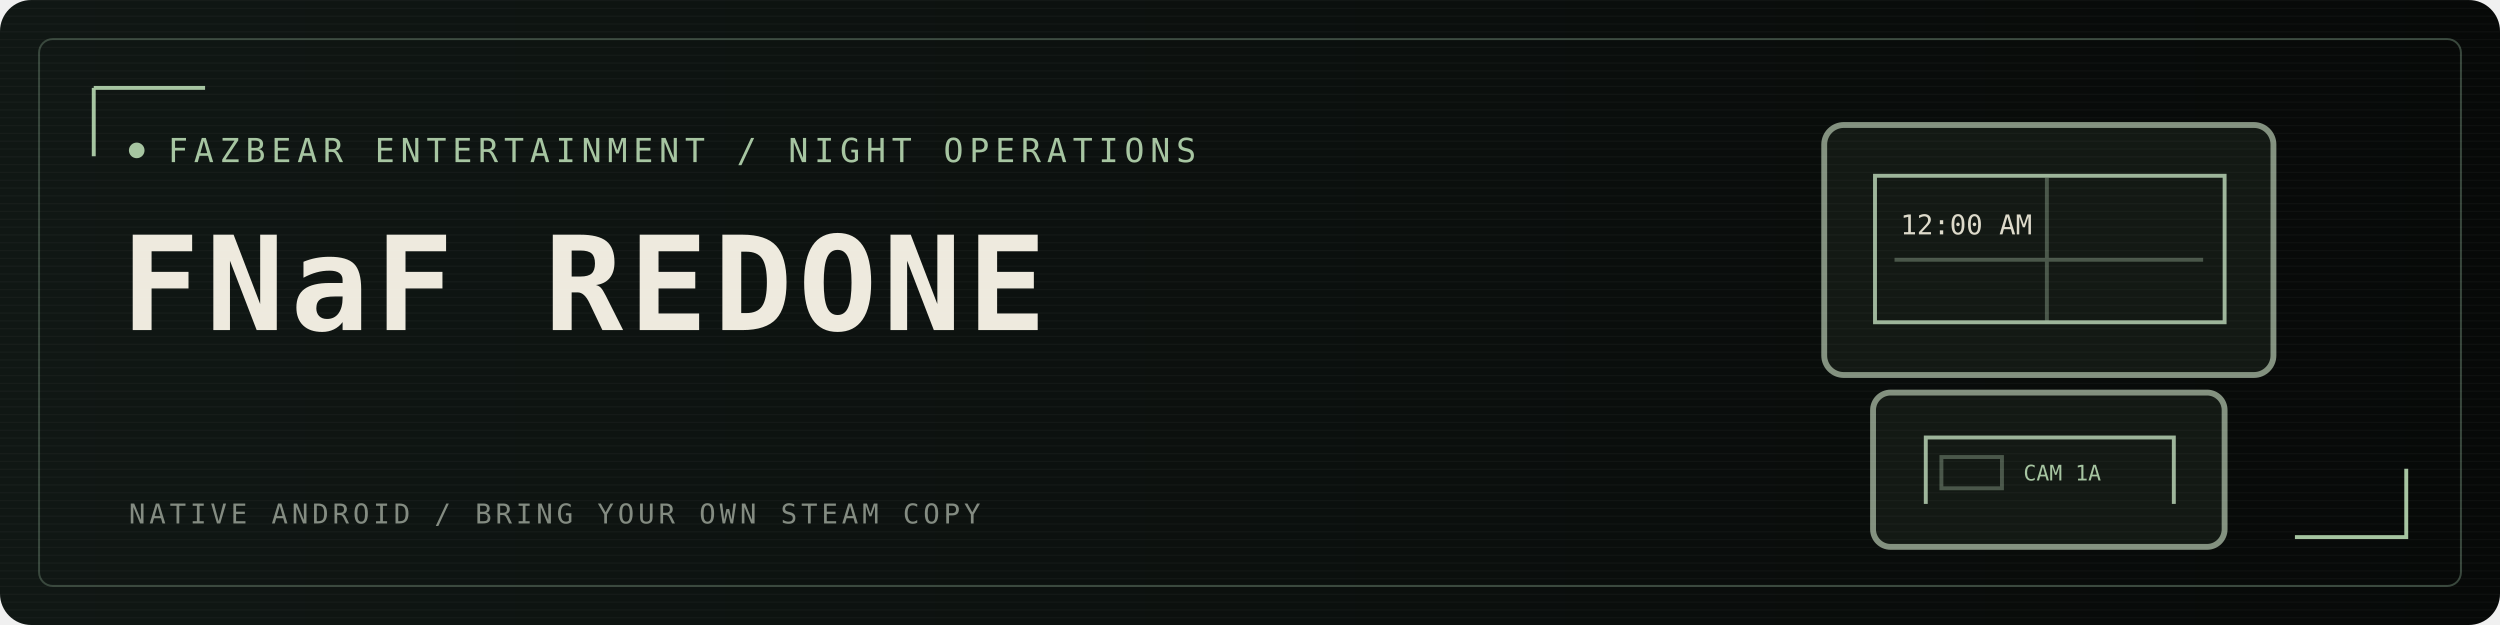
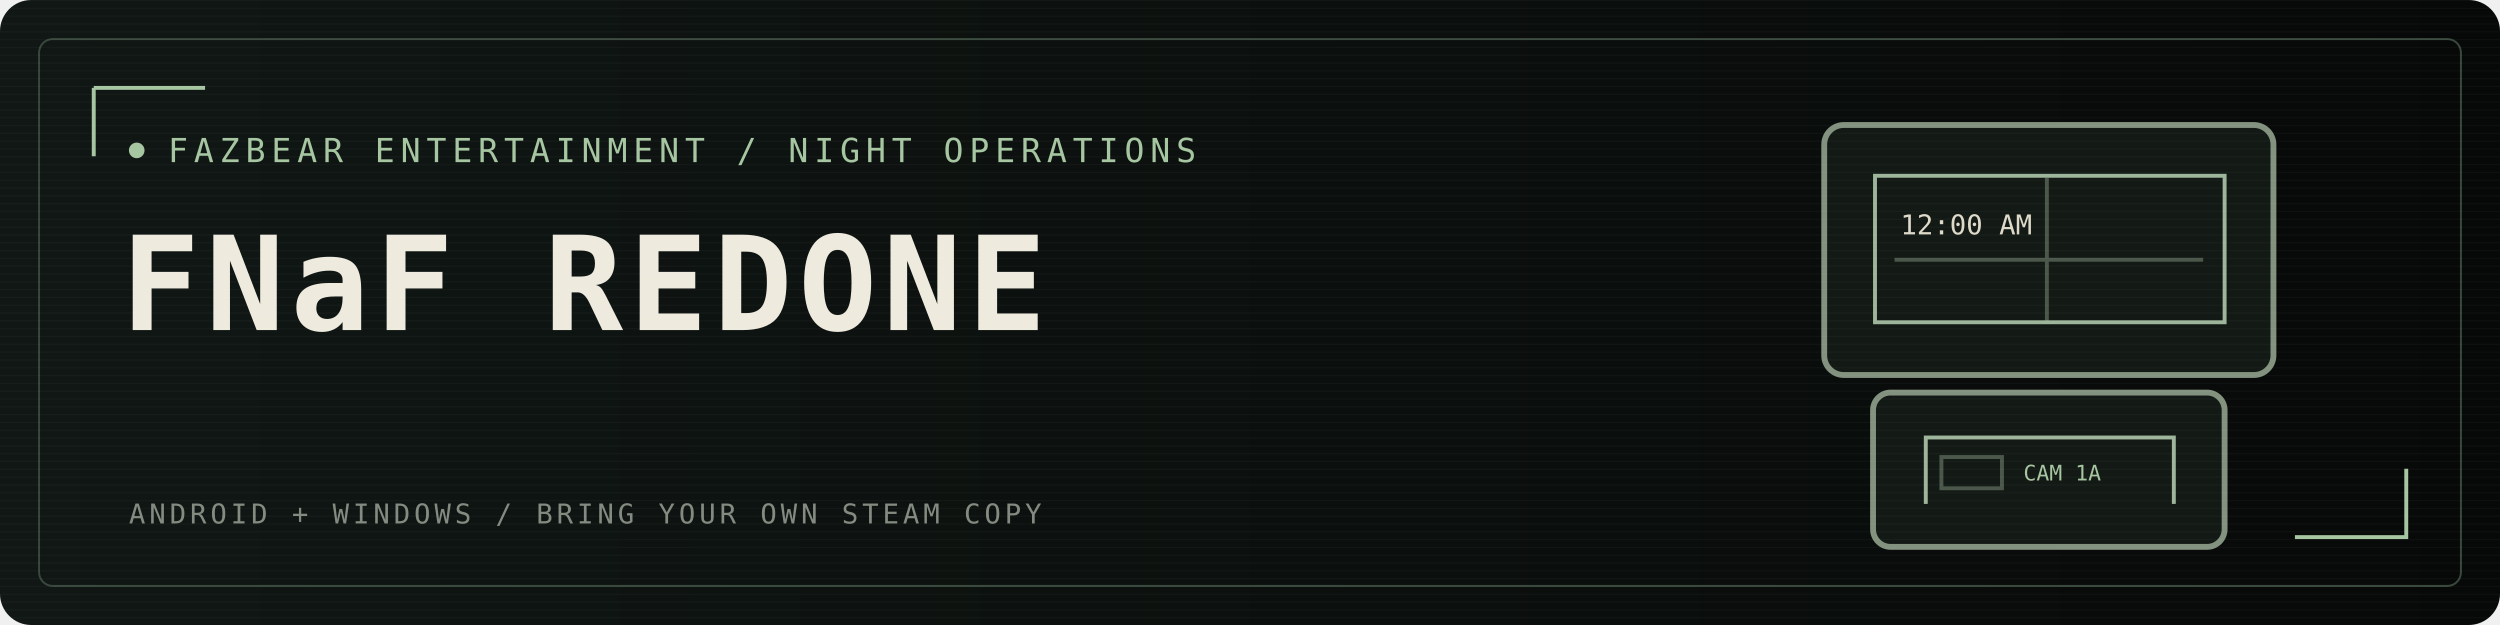
<svg xmlns="http://www.w3.org/2000/svg" width="1280" height="320" viewBox="0 0 1280 320" role="img" aria-label="FNaF Redone">
  <defs>
    <pattern id="scan" width="4" height="4" patternUnits="userSpaceOnUse">
      <path d="M0 0H4" stroke="#fff" stroke-opacity=".035" />
    </pattern>
    <linearGradient id="bg">
      <stop stop-color="#101714" />
      <stop offset="1" stop-color="#070908" />
    </linearGradient>
  </defs>
  <rect width="1280" height="320" rx="16" fill="url(#bg)" />
  <rect x="20" y="20" width="1240" height="280" rx="7" fill="none" stroke="#39483d" />
  <path d="M48 45H105M48 45V80M1232 240V275H1175" fill="none" stroke="#a6c5a1" stroke-width="2" />
  <circle cx="70" cy="77" r="4" fill="#a6c5a1" />
  <text x="86" y="83" font-family="monospace" font-size="17" fill="#a6c5a1" letter-spacing="3">FAZBEAR ENTERTAINMENT / NIGHT OPERATIONS</text>
  <text x="62" y="169" font-family="monospace" font-weight="bold" font-size="67" fill="#eeeade" letter-spacing="3">FNaF REDONE</text>
-   <text x="66" y="268" font-family="monospace" font-size="14" fill="#838b81" letter-spacing="2">NATIVE ANDROID / BRING YOUR OWN STEAM COPY</text>
+   <text x="66" y="268" font-family="monospace" font-size="14" fill="#838b81" letter-spacing="2">ANDROID + WINDOWS / BRING YOUR OWN STEAM COPY</text>
  <g fill="#131914" stroke="#83917f" stroke-width="3">
    <rect x="934" y="64" width="230" height="128" rx="10" />
    <rect x="959" y="201" width="180" height="79" rx="9" />
  </g>
  <g fill="none" stroke="#9db59a" stroke-width="2">
    <path d="M960 165V90H1139V165ZM986 258V224H1113V258" />
    <path d="M1048 91V165M970 133H1128M994 234H1025V250H994Z" opacity=".4" />
  </g>
  <text x="973" y="120" font-family="monospace" font-size="14" fill="#dddaca">12:00 AM</text>
  <text x="1036" y="246" font-family="monospace" font-size="11" fill="#a6c5a1">CAM 1A</text>
  <rect width="1280" height="320" rx="16" fill="url(#scan)" />
</svg>
